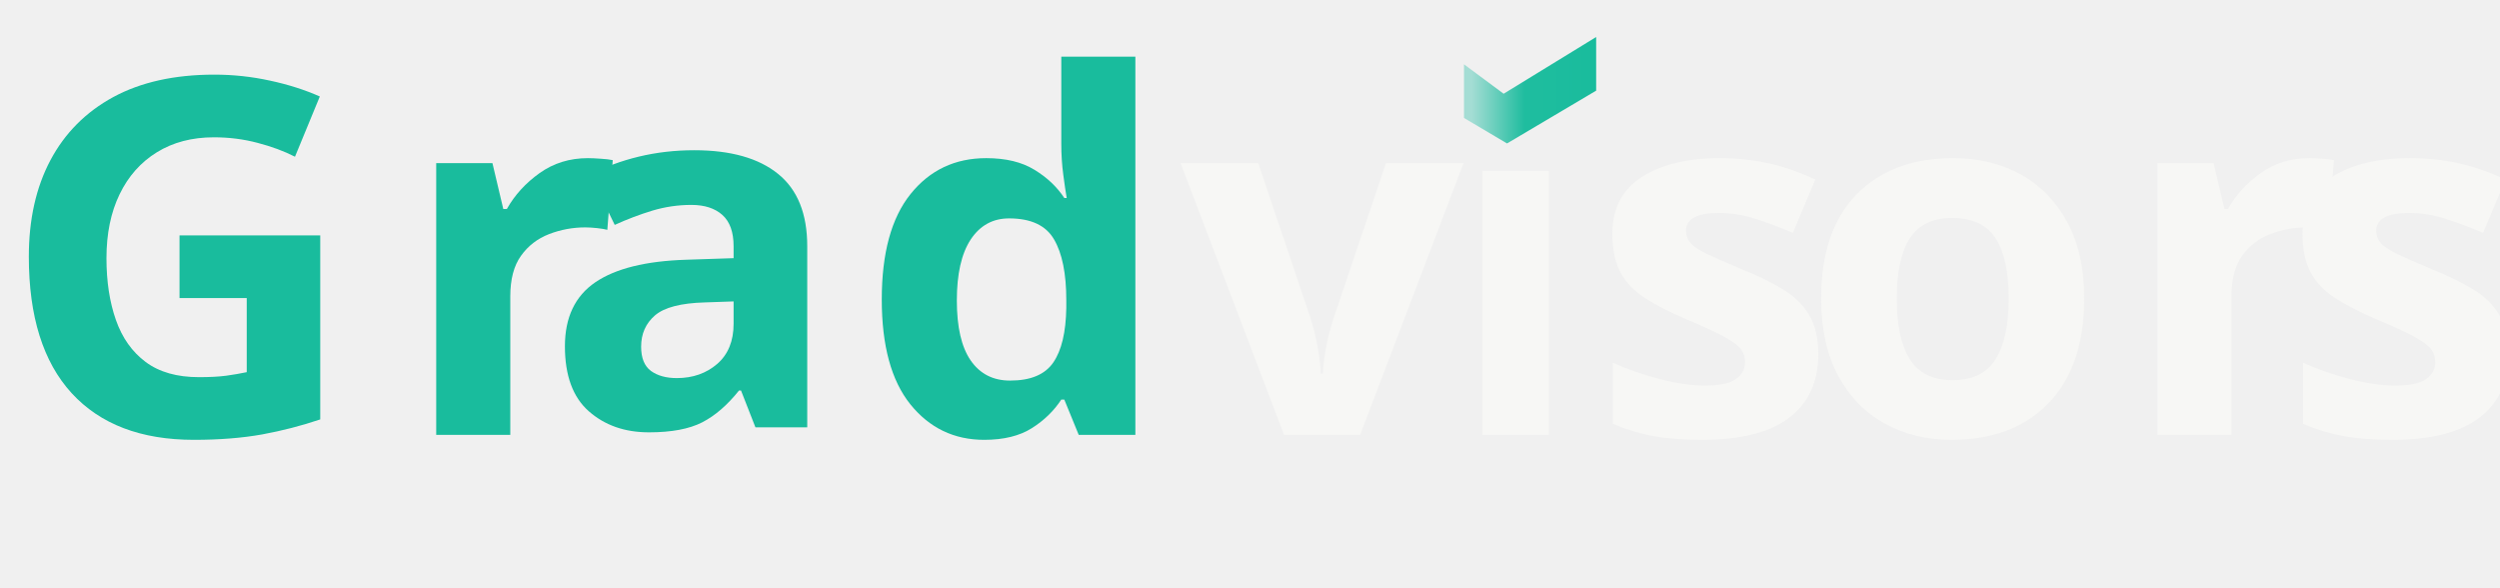
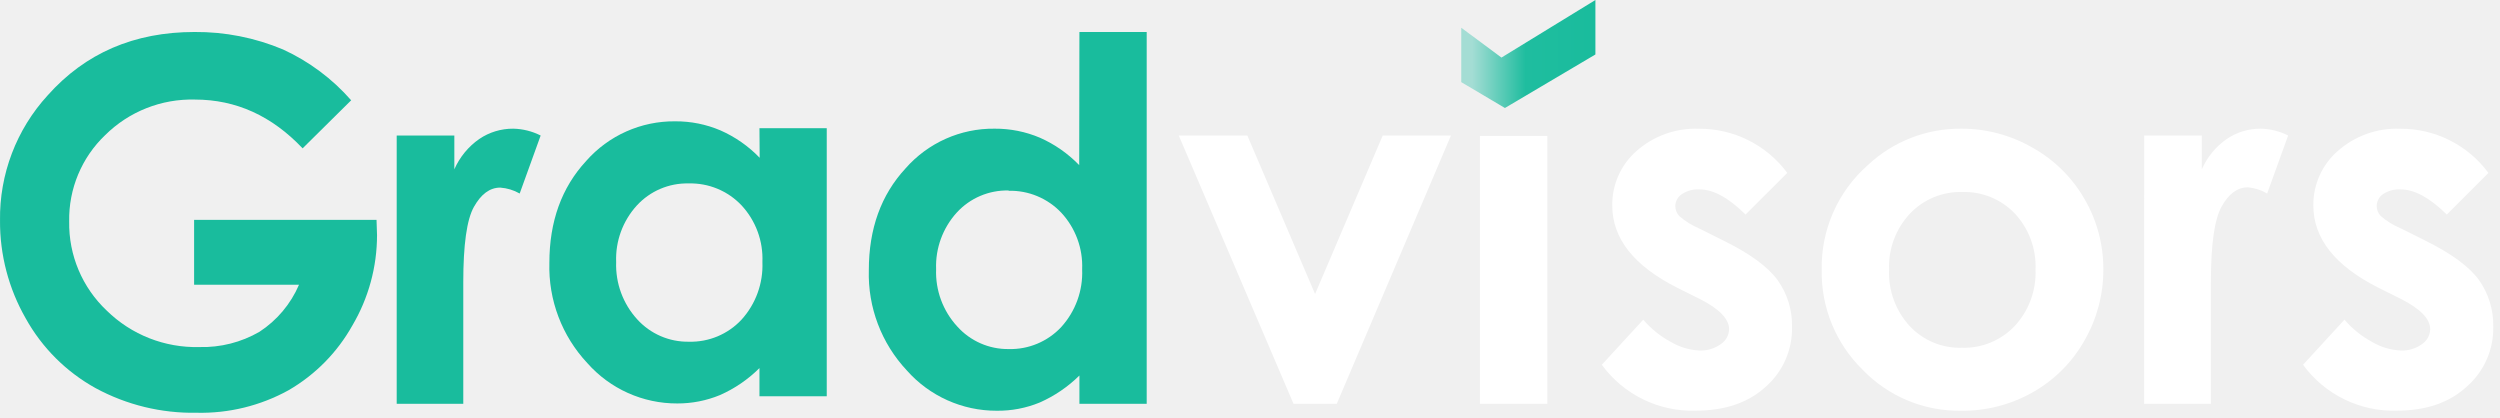
- <svg xmlns="http://www.w3.org/2000/svg" viewBox="0 0 273.61 64.28">
+ <svg xmlns="http://www.w3.org/2000/svg" width="100%" height="100%" viewBox="0 0 347 58" version="1.1" xml:space="preserve" style="fill-rule:evenodd;clip-rule:evenodd;stroke-linejoin:round;stroke-miterlimit:2;">
+   <g transform="matrix(1,0,0,1,0.00262654,0)">
+     <path d="M202.82,3.85L202.82,11.4L208.88,14.99L221.44,7.56L221.44,0L208.4,7.99L202.82,3.85Z" style="fill:url(#_Linear1);fill-rule:nonzero;" />
+     <rect x="205.41" y="18.87" width="9.36" height="37.18" style="fill:white;" />
+     <path d="M163.61,18.81L173.13,18.81L182.53,40.81L191.92,18.81L201.39,18.81L185.54,56.05L179.54,56.05L163.61,18.81Z" style="fill:white;fill-rule:nonzero;" />
+     <path d="M248.07,24L242.28,29.78C239.927,27.447 237.793,26.283 235.88,26.29C235.009,26.239 234.145,26.474 233.42,26.96C232.866,27.33 232.531,27.953 232.53,28.62C232.537,29.134 232.737,29.627 233.09,30C233.923,30.72 234.865,31.304 235.88,31.73L239.3,33.44C242.907,35.22 245.383,37.033 246.73,38.88C248.085,40.775 248.787,43.061 248.73,45.39C248.797,48.55 247.464,51.583 245.09,53.67C242.677,55.89 239.423,57 235.33,57C230.215,57.153 225.343,54.766 222.33,50.63L228.08,44.37C229.158,45.636 230.464,46.687 231.93,47.47C233.123,48.173 234.468,48.578 235.85,48.65C236.922,48.703 237.98,48.389 238.85,47.76C239.54,47.301 239.968,46.538 240,45.71C240,44.28 238.65,42.87 235.93,41.5L232.78,39.93C226.78,36.897 223.78,33.097 223.78,28.53C223.739,25.658 224.952,22.907 227.1,21C229.488,18.869 232.612,17.746 235.81,17.87C240.637,17.837 245.2,20.118 248.07,24Z" style="fill:white;fill-rule:nonzero;" />
+     <path d="M272.2,17.86C275.674,17.847 279.09,18.755 282.1,20.49C285.118,22.171 287.622,24.643 289.34,27.64C291.062,30.603 291.959,33.973 291.94,37.4C291.955,40.856 291.054,44.255 289.33,47.25C287.646,50.244 285.177,52.723 282.19,54.42C279.148,56.16 275.695,57.055 272.19,57.01C267.042,57.09 262.086,55.024 258.52,51.31C254.808,47.675 252.755,42.665 252.85,37.47C252.737,31.917 255.081,26.589 259.25,22.92C262.755,19.634 267.395,17.821 272.2,17.86ZM272.35,26.65C269.618,26.574 266.98,27.666 265.1,29.65C263.14,31.743 262.095,34.535 262.2,37.4C262.075,40.299 263.108,43.132 265.07,45.27C266.944,47.261 269.587,48.355 272.32,48.27C275.067,48.351 277.724,47.26 279.62,45.27C281.595,43.15 282.643,40.326 282.53,37.43C282.652,34.56 281.621,31.758 279.67,29.65C277.77,27.654 275.105,26.562 272.35,26.65Z" style="fill:white;fill-rule:nonzero;" />
+     <path d="M297.61,18.81L305.61,18.81L305.61,23.5C306.355,21.806 307.552,20.349 309.07,19.29C310.462,18.347 312.109,17.849 313.79,17.86C315.112,17.889 316.41,18.213 317.59,18.81L314.68,26.86C313.862,26.376 312.946,26.082 312,26C310.56,26 309.347,26.89 308.36,28.67C307.36,30.44 306.87,33.94 306.87,39.14L306.87,56.05L297.6,56.05L297.61,18.81Z" style="fill:white;fill-rule:nonzero;" />
+     <path d="M345.39,24L339.61,29.78C337.26,27.45 335.12,26.29 333.21,26.29C332.336,26.237 331.468,26.472 330.74,26.96C330.205,27.334 329.886,27.947 329.886,28.599C329.886,29.104 330.077,29.59 330.42,29.96C331.249,30.685 332.192,31.269 333.21,31.69L336.63,33.4C340.23,35.18 342.707,36.993 344.06,38.84C345.411,40.737 346.113,43.021 346.06,45.35C346.127,48.51 344.794,51.543 342.42,53.63C340,55.877 336.747,57 332.66,57C327.546,57.15 322.675,54.763 319.66,50.63L325.41,44.37C326.49,45.633 327.795,46.685 329.26,47.47C330.453,48.171 331.798,48.576 333.18,48.65C334.252,48.705 335.311,48.39 336.18,47.76C336.864,47.294 337.284,46.527 337.31,45.7C337.31,44.27 335.95,42.86 333.24,41.49L330.09,39.92C324.09,36.887 321.09,33.087 321.09,28.52C321.058,25.649 322.278,22.902 324.43,21C326.817,18.868 329.942,17.745 333.14,17.87C337.965,17.834 342.526,20.116 345.39,24Z" style="fill:white;fill-rule:nonzero;" />
+     <path d="M48.74,13.92L42,20.59C37.727,16.077 32.747,13.82 27.06,13.82C22.41,13.695 17.906,15.477 14.6,18.75C11.327,21.871 9.512,26.228 9.6,30.75C9.521,35.417 11.414,39.908 14.81,43.11C18.23,46.466 22.87,48.293 27.66,48.17C30.581,48.251 33.469,47.521 36,46.06C38.439,44.471 40.353,42.195 41.5,39.52L26.94,39.52L26.94,30.52L52.26,30.52L52.33,32.64C52.329,37.047 51.148,41.374 48.91,45.17C46.817,48.913 43.752,52.023 40.04,54.17C36.138,56.32 31.734,57.397 27.28,57.29C22.398,57.379 17.574,56.205 13.28,53.88C9.193,51.624 5.824,48.262 3.56,44.18C1.2,40.053 -0.028,35.374 0,30.62C-0.093,24.198 2.273,17.977 6.61,13.24C11.83,7.373 18.627,4.44 27,4.44C31.219,4.408 35.401,5.234 39.29,6.87C42.902,8.528 46.122,10.93 48.74,13.92Z" style="fill:rgb(25,188,157);fill-rule:nonzero;" />
+     <path d="M55.06,18.81L63.06,18.81L63.06,23.5C63.805,21.806 65.002,20.349 66.52,19.29C67.912,18.347 69.559,17.849 71.24,17.86C72.562,17.889 73.86,18.213 75.04,18.81L72.13,26.86C71.303,26.387 70.38,26.107 69.43,26.04C67.99,26.04 66.78,26.93 65.78,28.71C64.78,30.49 64.3,34 64.3,39.18L64.3,56.05L55.06,56.05L55.06,18.81Z" style="fill:rgb(25,188,157);fill-rule:nonzero;" />
+     <path d="M105.41,17.79L114.75,17.79L114.75,55L105.41,55L105.41,51.09C103.826,52.667 101.965,53.938 99.92,54.84C98.042,55.613 96.03,56.007 94,56C89.23,56.016 84.679,53.974 81.52,50.4C77.998,46.642 76.102,41.639 76.25,36.49C76.25,30.743 77.95,26.03 81.35,22.35C84.472,18.801 88.993,16.787 93.72,16.84C95.877,16.826 98.015,17.255 100,18.1C102.043,19.001 103.891,20.291 105.44,21.9L105.41,17.79ZM95.59,25.46C92.862,25.392 90.234,26.509 88.39,28.52C86.436,30.659 85.404,33.485 85.52,36.38C85.417,39.306 86.466,42.158 88.44,44.32C90.271,46.343 92.891,47.478 95.62,47.43C98.378,47.503 101.039,46.388 102.92,44.37C104.9,42.189 105.942,39.313 105.82,36.37C105.943,33.466 104.898,30.63 102.92,28.5C101.021,26.492 98.353,25.386 95.59,25.46Z" style="fill:rgb(25,188,157);fill-rule:nonzero;" />
+     <path d="M149.82,4.44L159.16,4.44L159.16,56.05L149.82,56.05L149.82,52.12C148.232,53.689 146.371,54.956 144.33,55.86C142.428,56.645 140.387,57.036 138.33,57.01C133.564,57.023 129.016,54.981 125.86,51.41C122.338,47.652 120.442,42.649 120.59,37.5C120.59,31.753 122.29,27.043 125.69,23.37C128.809,19.816 133.332,17.801 138.06,17.86C140.221,17.846 142.362,18.275 144.35,19.12C146.391,20.024 148.239,21.315 149.79,22.92L149.82,4.44ZM139.99,26.44C137.265,26.374 134.641,27.49 132.8,29.5C130.852,31.642 129.82,34.466 129.93,37.36C129.82,40.287 130.87,43.142 132.85,45.3C134.665,47.333 137.275,48.483 140,48.45C142.758,48.523 145.419,47.408 147.3,45.39C149.28,43.209 150.322,40.333 150.2,37.39C150.323,34.486 149.278,31.65 147.3,29.52C145.407,27.521 142.752,26.416 140,26.48L139.99,26.44Z" style="fill:rgb(25,188,157);fill-rule:nonzero;" />
+   </g>
  <defs>
-     <style>.cls-1{fill:none;}.cls-2{clip-path:url(#clip-path);}.cls-3{fill:url(#linear-gradient);}.cls-4,.cls-5{fill:#f7f7f5;}.cls-5,.cls-6{font-size:54.45px;font-family:CenturyGothic-Bold, Century Gothic;font-weight:700;}.cls-6{fill:#19bc9d;}</style>
-     <clipPath id="clip-path">
-       <polygon class="cls-1" points="164.63 10.26 160.29 7.04 160.29 12.91 165 15.7 174.76 9.92 174.76 4.05 164.63 10.26" />
-     </clipPath>
-     <linearGradient id="linear-gradient" x1="-826.36" y1="-4566.23" x2="-825.36" y2="-4566.23" gradientTransform="matrix(14.47, 0, 0, -14.47, 12117.46, -66062.06)" gradientUnits="userSpaceOnUse">
-       <stop offset="0" stop-color="#a4ddd4" />
-       <stop offset="0.08" stop-color="#a4ddd4" />
-       <stop offset="0.48" stop-color="#1fbd9f" />
-       <stop offset="0.96" stop-color="#1abc9d" />
-       <stop offset="0.99" stop-color="#19bc9d" />
-       <stop offset="1" stop-color="#19bc9d" />
+     <linearGradient id="_Linear1" x1="0" y1="0" x2="1" y2="0" gradientUnits="userSpaceOnUse" gradientTransform="matrix(18.62,0,0,18.62,202.82,7.5)">
+       <stop offset="0" style="stop-color:rgb(164,221,212);stop-opacity:1" />
+       <stop offset="0.08" style="stop-color:rgb(164,221,212);stop-opacity:1" />
+       <stop offset="0.48" style="stop-color:rgb(31,189,159);stop-opacity:1" />
+       <stop offset="0.96" style="stop-color:rgb(26,188,157);stop-opacity:1" />
+       <stop offset="0.99" style="stop-color:rgb(25,188,157);stop-opacity:1" />
+       <stop offset="1" style="stop-color:rgb(25,188,157);stop-opacity:1" />
    </linearGradient>
  </defs>
-   <g id="Layer_2" data-name="Layer 2">
-     <g id="Layer_1-2" data-name="Layer 1">
-       <g class="cls-2">
-         <rect class="cls-3" x="160.29" y="4.05" width="14.47" height="11.64" />
-       </g>
-       <rect class="cls-4" x="162.31" y="18.71" width="7.27" height="28.88" />
-       <text class="cls-5" transform="translate(129.26 47.59)">v</text>
-       <text class="cls-5" transform="translate(174.08 47.59)">s</text>
-       <text class="cls-5" transform="translate(196.94 47.59)">o</text>
-       <text class="cls-5" transform="translate(231.96 47.59)">r</text>
-       <text class="cls-5" transform="translate(249.65 47.59)">s</text>
-       <text class="cls-6" transform="translate(0 47.59)">G</text>
-       <text class="cls-6" transform="translate(43.51 47.59)">r</text>
-       <text class="cls-6" transform="translate(59.57 46.77)">a</text>
-       <text class="cls-6" transform="translate(94.09 47.59)">d</text>
-     </g>
-   </g>
</svg>
